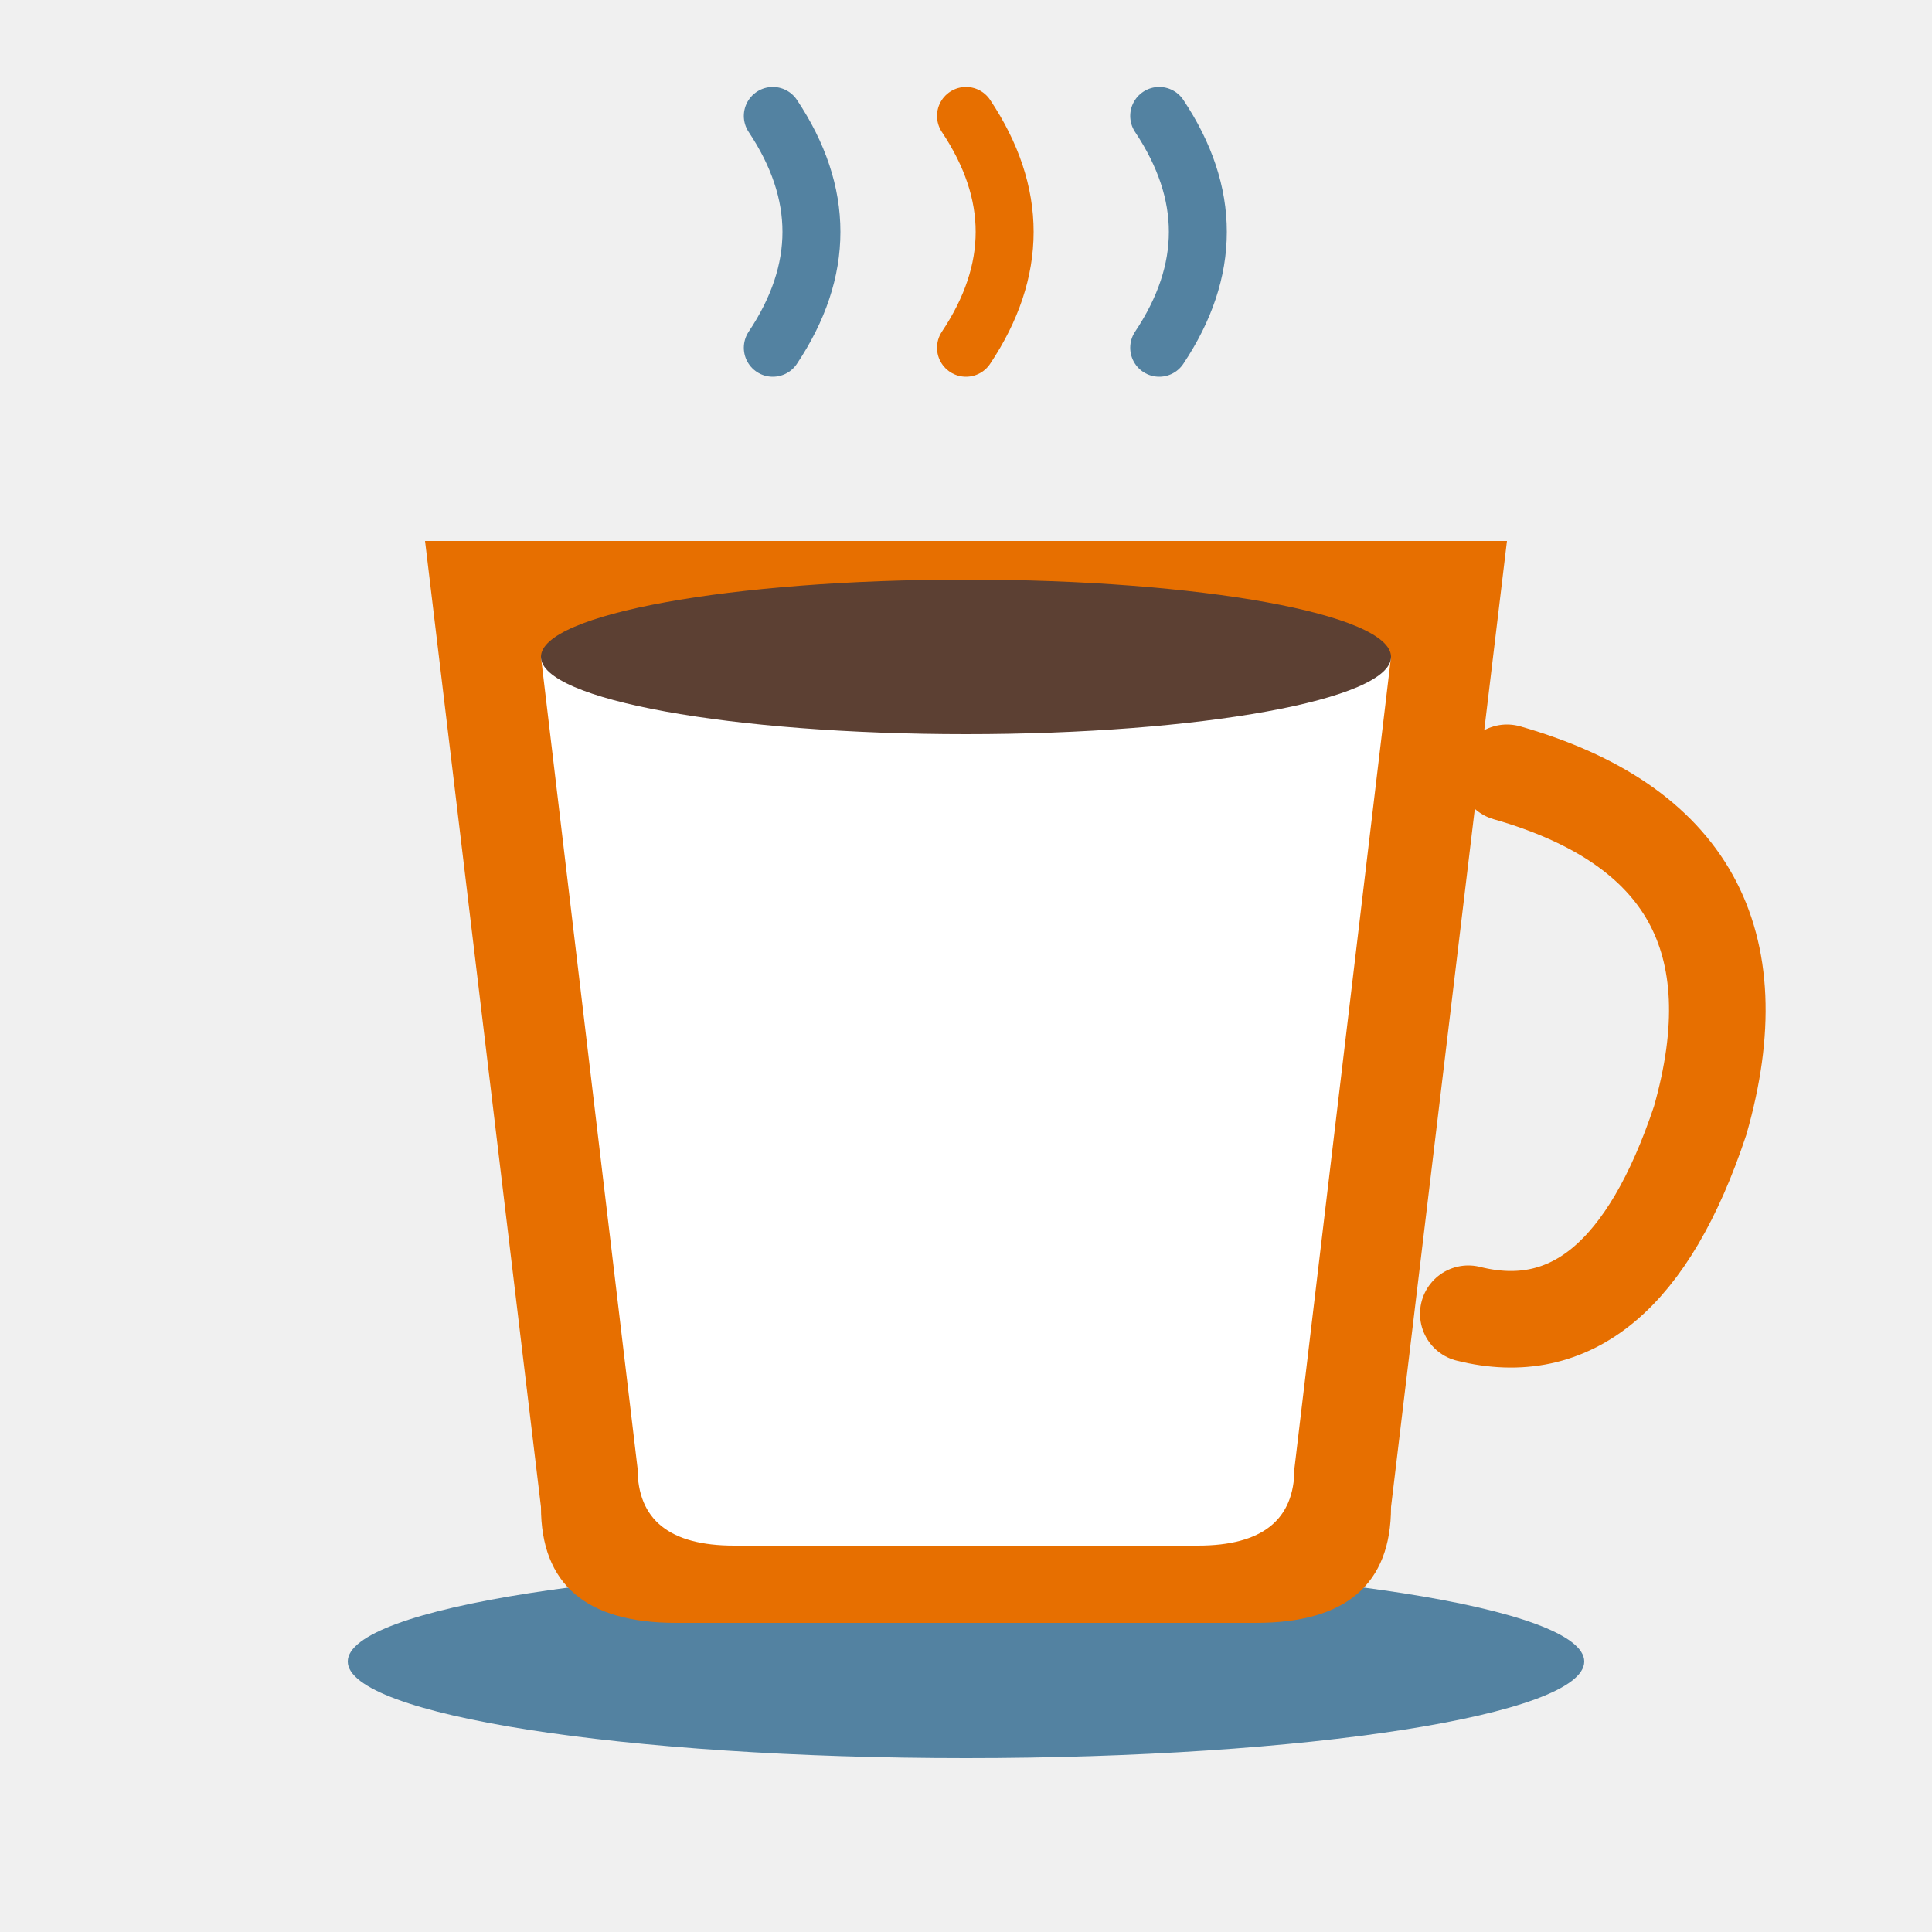
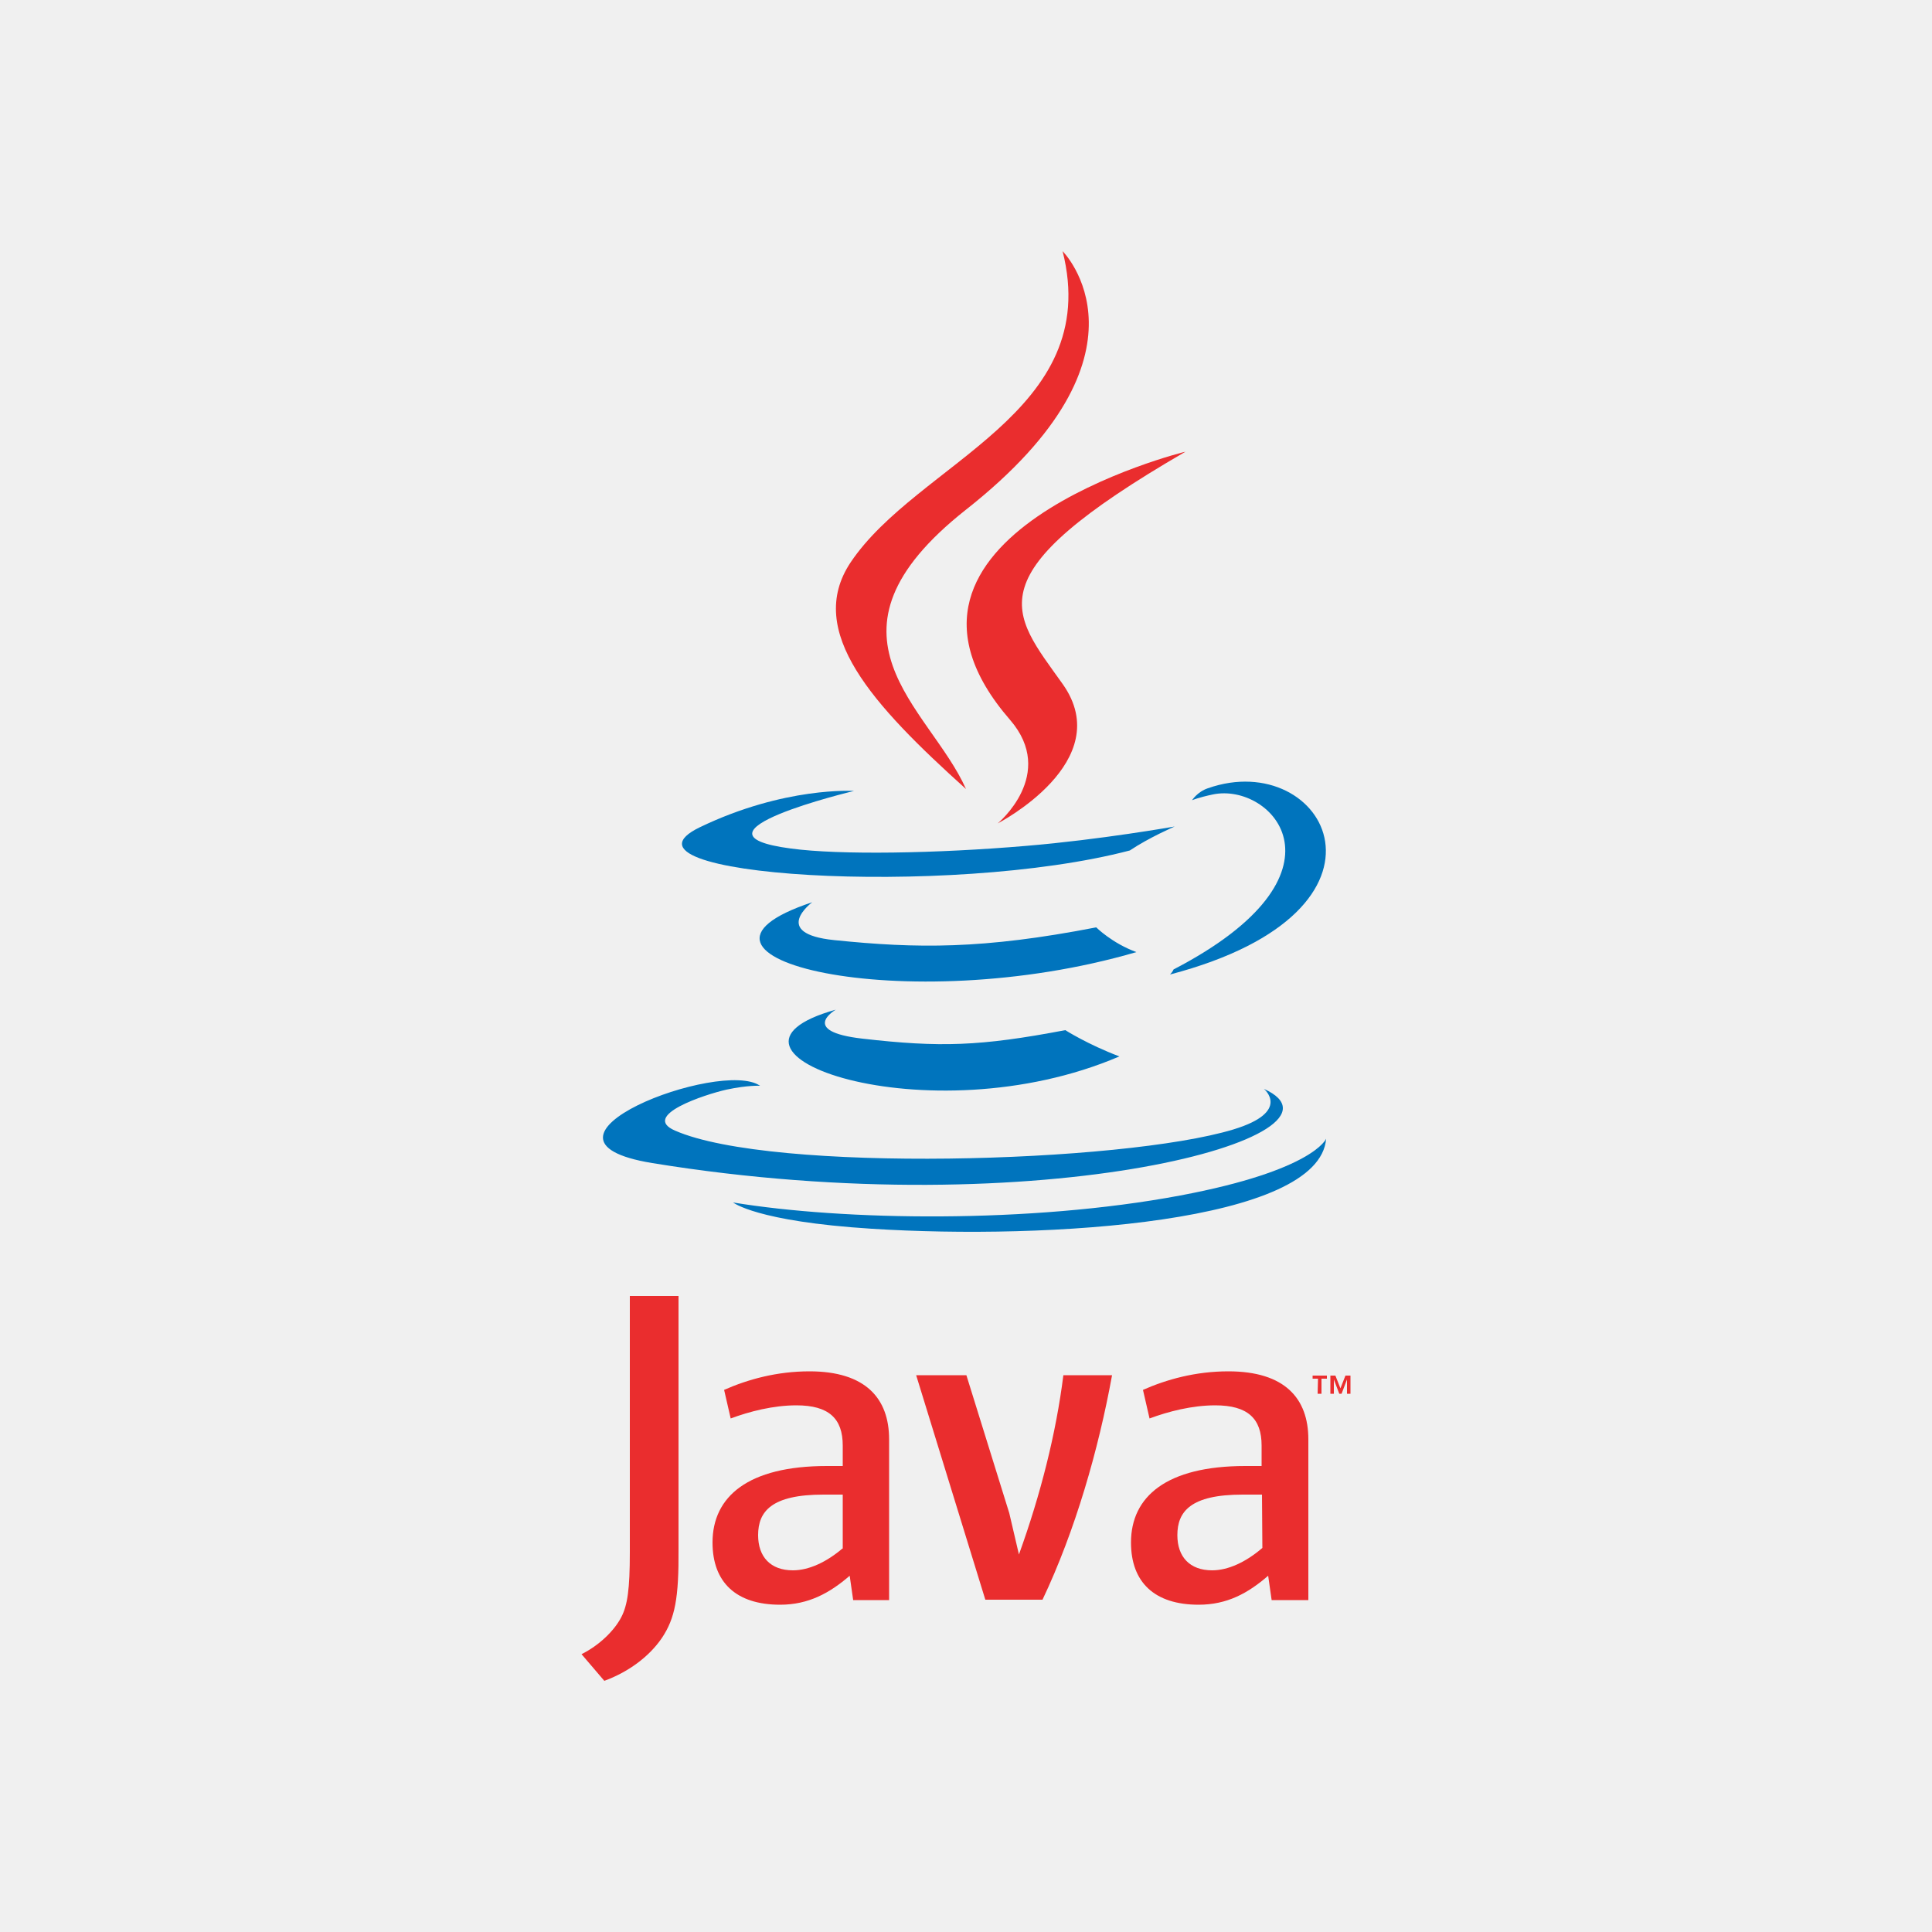
- <svg xmlns="http://www.w3.org/2000/svg" viewBox="0 0 100 100">
-   <path d="M40,18 Q44,12 40,6" stroke="#5382A1" stroke-width="3" fill="none" stroke-linecap="round" />
-   <path d="M50,18 Q54,12 50,6" stroke="#E76F00" stroke-width="3" fill="none" stroke-linecap="round" />
-   <path d="M60,18 Q64,12 60,6" stroke="#5382A1" stroke-width="3" fill="none" stroke-linecap="round" />
-   <ellipse cx="50" cy="86" rx="32" ry="5" fill="#5382A1" />
-   <path d="M22,28 L78,28 L72,78 Q72,84 65,84 L35,84 Q28,84 28,78 Z" fill="#E76F00" />
-   <path d="M28,34 L72,34 L67,76 Q67,80 62,80 L38,80 Q33,80 33,76 Z" fill="#fff" />
-   <path d="M78,40 Q92,44 88,58 Q84,70 76,68" stroke="#E76F00" stroke-width="5" fill="none" stroke-linecap="round" />
-   <ellipse cx="50" cy="34" rx="22" ry="4" fill="#5C4033" />
-   <path d="M30,42 Q40,46 50,42 Q60,38 70,42" stroke="#fff" stroke-width="1.5" fill="none" opacity="0.7" />
+ <svg xmlns="http://www.w3.org/2000/svg" version="1.1" id="Layer_1" x="0px" y="0px" viewBox="0 0 500 500" style="enable-background:new 0 0 500 500;" xml:space="preserve">
+   <style type="text/css">
+ 	.st0{fill:#0074BD;}
+ 	.st1{fill:#EA2D2E;}
+ </style>
+   <g id="XMLID_1_">
+     <path id="XMLID_16_" class="st0" d="M216.3,261.3c0,0-9.7,5.6,6.9,7.5c20.1,2.3,30.4,2,52.5-2.2c0,0,5.8,3.7,14,6.8   C240,294.7,177.3,272.2,216.3,261.3L216.3,261.3z" />
+     <path id="XMLID_15_" class="st0" d="M210.2,233.5c0,0-10.9,8.1,5.7,9.8c21.5,2.2,38.4,2.4,67.8-3.3c0,0,4.1,4.1,10.4,6.4   C234.2,263.9,167.3,247.7,210.2,233.5L210.2,233.5z" />
+     <path id="XMLID_14_" class="st1" d="M261.4,186.3c12.2,14.1-3.2,26.8-3.2,26.8s31.1-16,16.8-36.1c-13.3-18.7-23.6-28,31.8-60.1   C306.8,116.8,219.9,138.5,261.4,186.3L261.4,186.3z" />
+     <path id="XMLID_13_" class="st0" d="M327.1,281.8c0,0,7.2,5.9-7.9,10.5c-28.7,8.7-119.4,11.3-144.5,0.3c-9-3.9,7.9-9.4,13.3-10.6   c5.6-1.2,8.7-1,8.7-1c-10.1-7.1-65.1,13.9-27.9,20C270,317.5,353.4,293.7,327.1,281.8L327.1,281.8z" />
+     <path id="XMLID_12_" class="st0" d="M221,204.7c0,0-46.1,11-16.3,14.9c12.6,1.7,37.6,1.3,61-0.7c19.1-1.6,38.3-5,38.3-5   s-6.7,2.9-11.6,6.2c-46.8,12.3-137.3,6.6-111.3-6C203.1,203.5,221,204.7,221,204.7L221,204.7z" />
+     <path id="XMLID_11_" class="st0" d="M303.7,250.9c47.6-24.7,25.6-48.5,10.2-45.3c-3.8,0.8-5.4,1.5-5.4,1.5s1.4-2.2,4.1-3.1   c30.4-10.7,53.8,31.5-9.8,48.2C302.8,252.2,303.5,251.5,303.7,250.9L303.7,250.9z" />
+     <path id="XMLID_10_" class="st1" d="M275,65c0,0,26.4,26.4-25,66.9c-41.2,32.5-9.4,51.1,0,72.3c-24.1-21.7-41.7-40.8-29.9-58.6   C237.5,119.6,285.6,106.9,275,65L275,65z" />
+     <path id="XMLID_9_" class="st0" d="M225.6,318c45.7,2.9,115.9-1.6,117.6-23.3c0,0-3.2,8.2-37.8,14.7c-39,7.3-87.1,6.5-115.7,1.8   C189.8,311.2,195.6,316.1,225.6,318L225.6,318z" />
+     <path class="st1" d="M341.1,356.8h-1.4V356h3.7v0.8h-1.4v3.9h-1L341.1,356.8L341.1,356.8L341.1,356.8z M348.6,357L348.6,357   l-1.4,3.7h-0.6l-1.4-3.7h0v3.7h-0.9V356h1.3l1.3,3.3l1.3-3.3h1.3v4.7h-0.9L348.6,357L348.6,357z" />
+     <path class="st1" d="M218.2,400.6c-4.3,3.7-8.9,5.8-13,5.8c-5.8,0-9-3.5-9-9.1c0-6.1,3.4-10.5,16.9-10.5h5V400.6L218.2,400.6   L218.2,400.6z M230.1,414v-41.5c0-10.6-6.1-17.6-20.6-17.6c-8.5,0-16,2.1-22.1,4.8l1.7,7.4c4.8-1.8,11-3.4,17-3.4   c8.4,0,12,3.4,12,10.4v5.3H214c-20.4,0-29.6,7.9-29.6,19.8c0,10.3,6.1,16.1,17.5,16.1c7.3,0,12.8-3,18-7.5l0.9,6.3H230.1L230.1,414   z" />
+     <path id="XMLID_4_" class="st1" d="M269.8,414h-14.8l-17.9-58.1h13l11.1,35.7l2.5,10.7c5.6-15.5,9.6-31.3,11.5-46.4h12.6   C284.3,375.1,278.3,396.1,269.8,414L269.8,414z" />
+     <path class="st1" d="M326.7,400.6c-4.3,3.7-8.9,5.8-13,5.8c-5.8,0-9-3.5-9-9.1c0-6.1,3.4-10.5,16.9-10.5h5L326.7,400.6L326.7,400.6   L326.7,400.6z M338.6,414v-41.5c0-10.6-6.1-17.6-20.7-17.6c-8.5,0-16,2.1-22.1,4.8l1.7,7.4c4.8-1.8,11-3.4,17-3.4   c8.4,0,12,3.4,12,10.4v5.3h-4.2c-20.4,0-29.6,7.9-29.6,19.8c0,10.3,6.1,16.1,17.5,16.1c7.4,0,12.8-3,18-7.5l0.9,6.3H338.6   L338.6,414z" />
+     <path id="XMLID_2_" class="st1" d="M171.3,423.9c-3.4,5-8.9,8.9-14.9,11.1l-5.9-6.9c4.6-2.3,8.5-6.1,10.3-9.6   c1.6-3.1,2.2-7.2,2.2-16.8v-66.3h12.6v65.4C175.7,413.6,174.7,418.8,171.3,423.9L171.3,423.9z" />
+   </g>
</svg>
